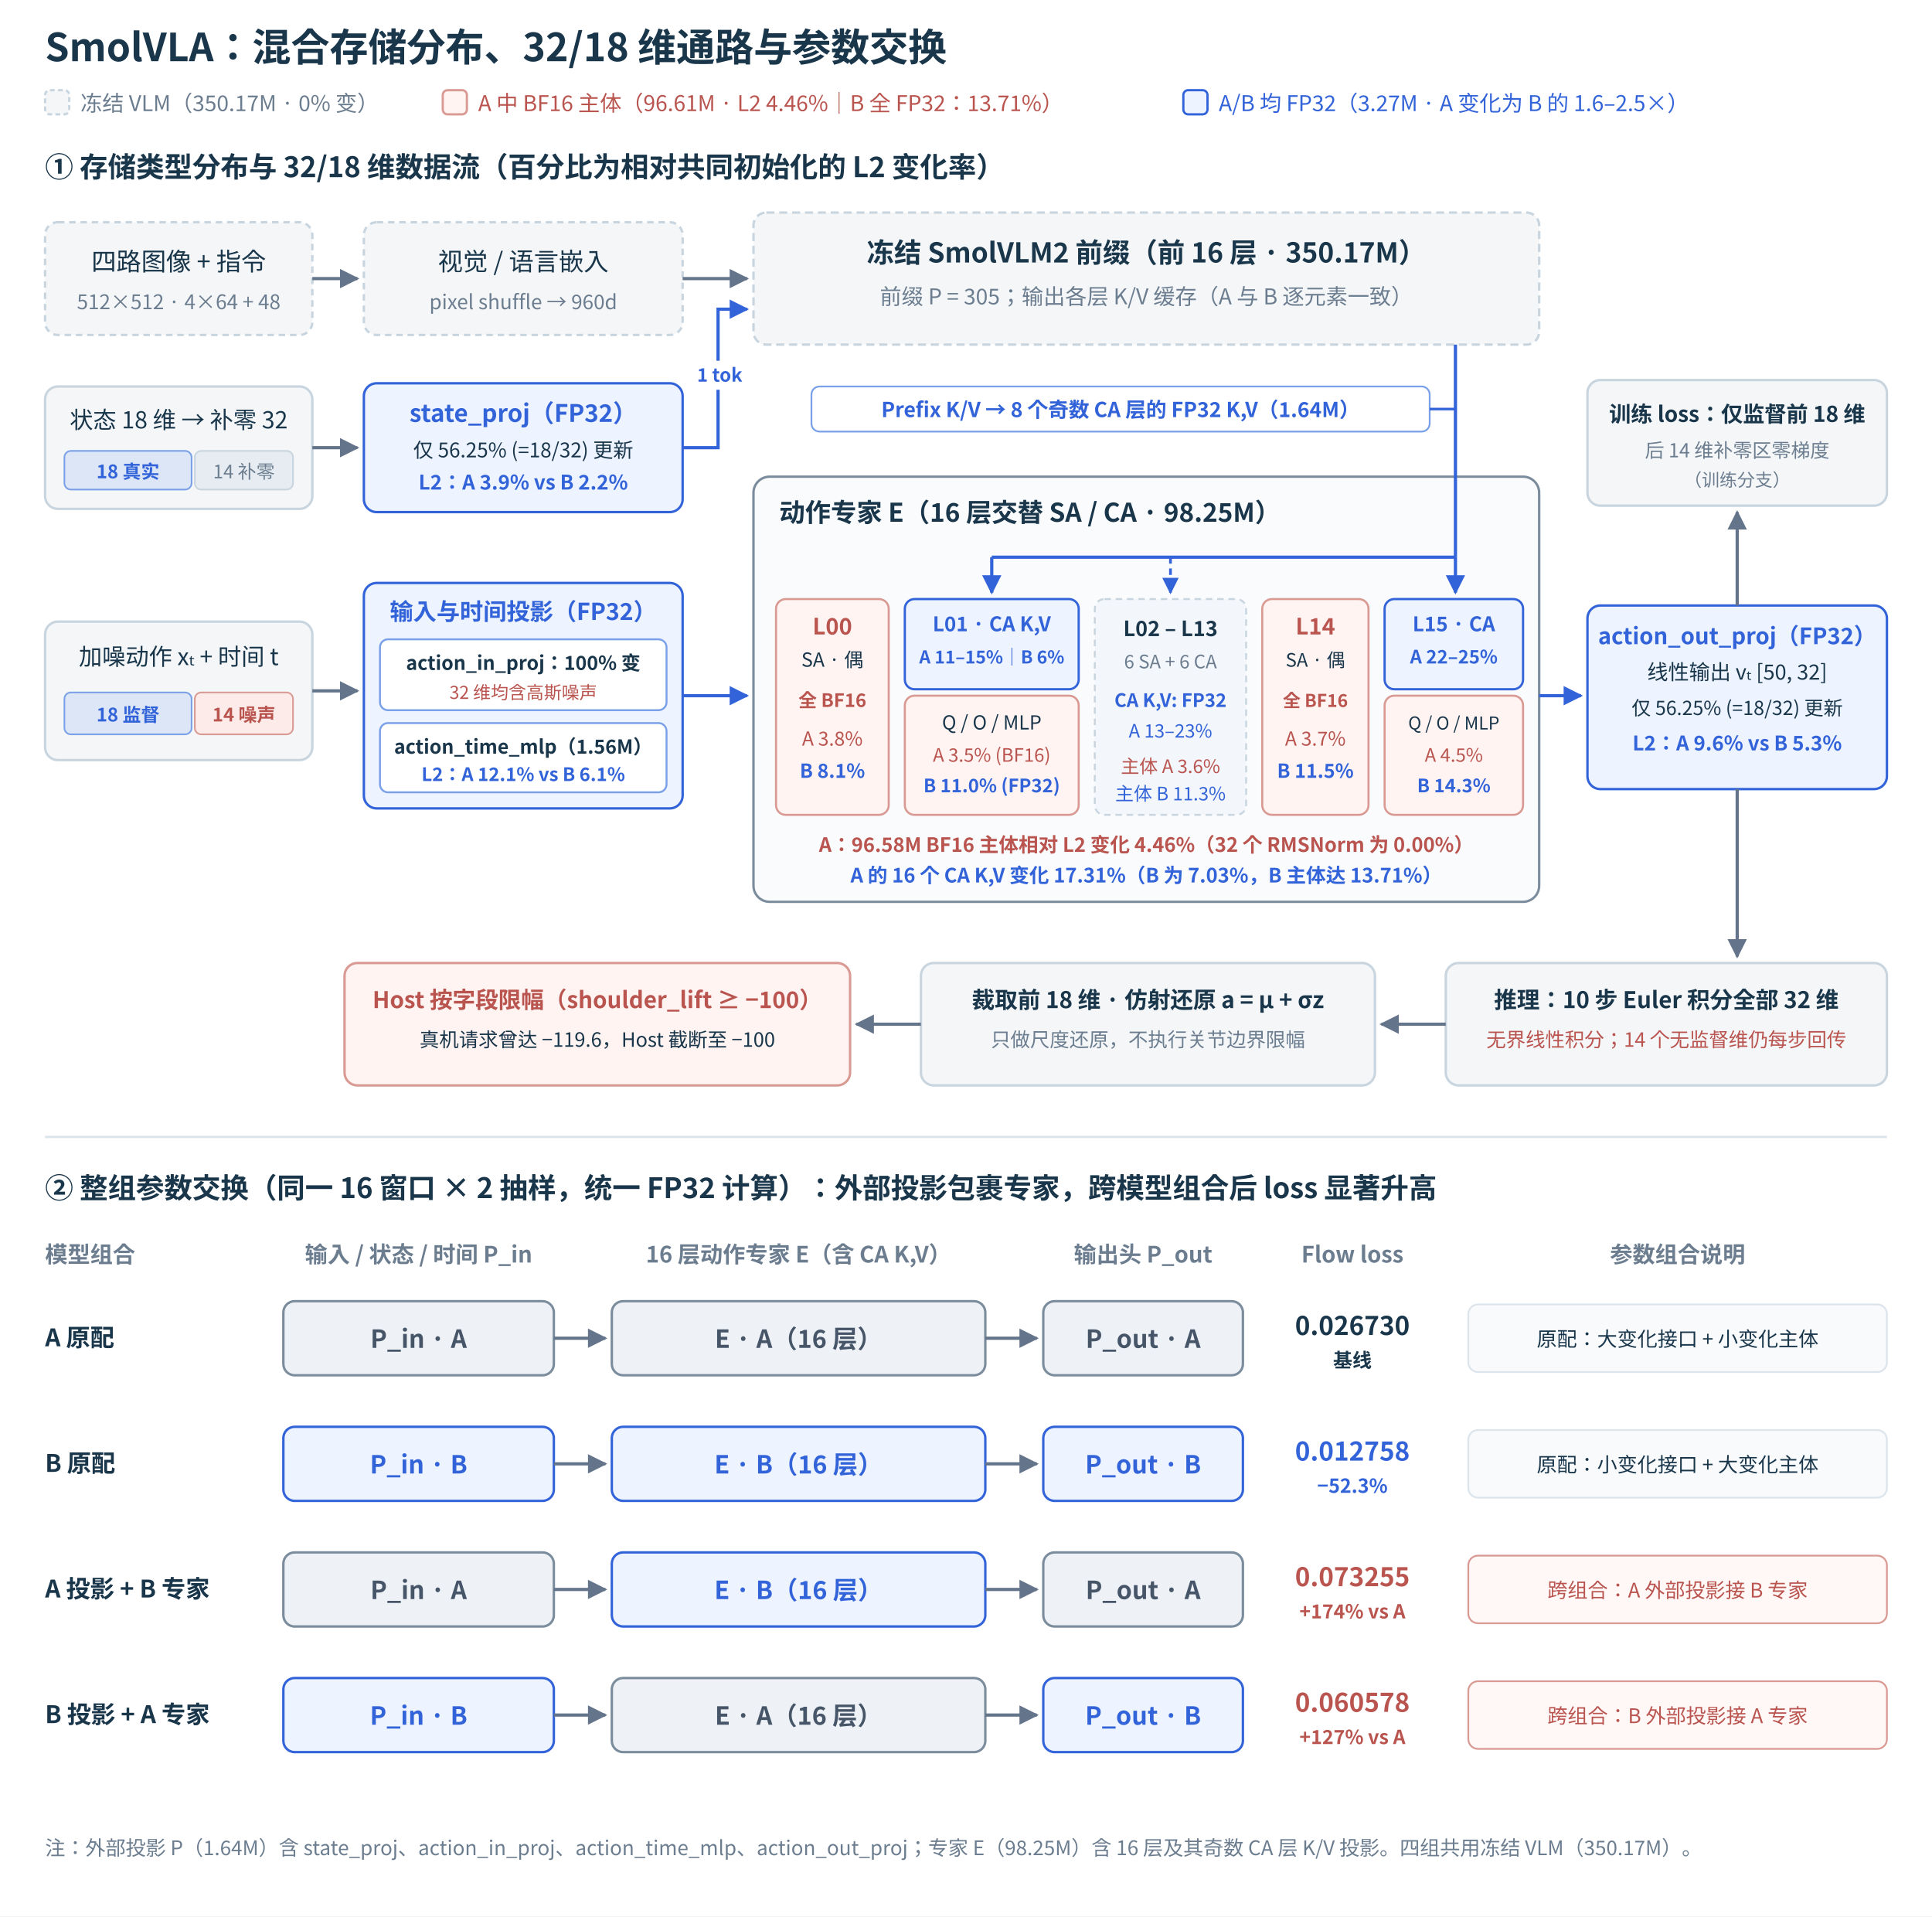
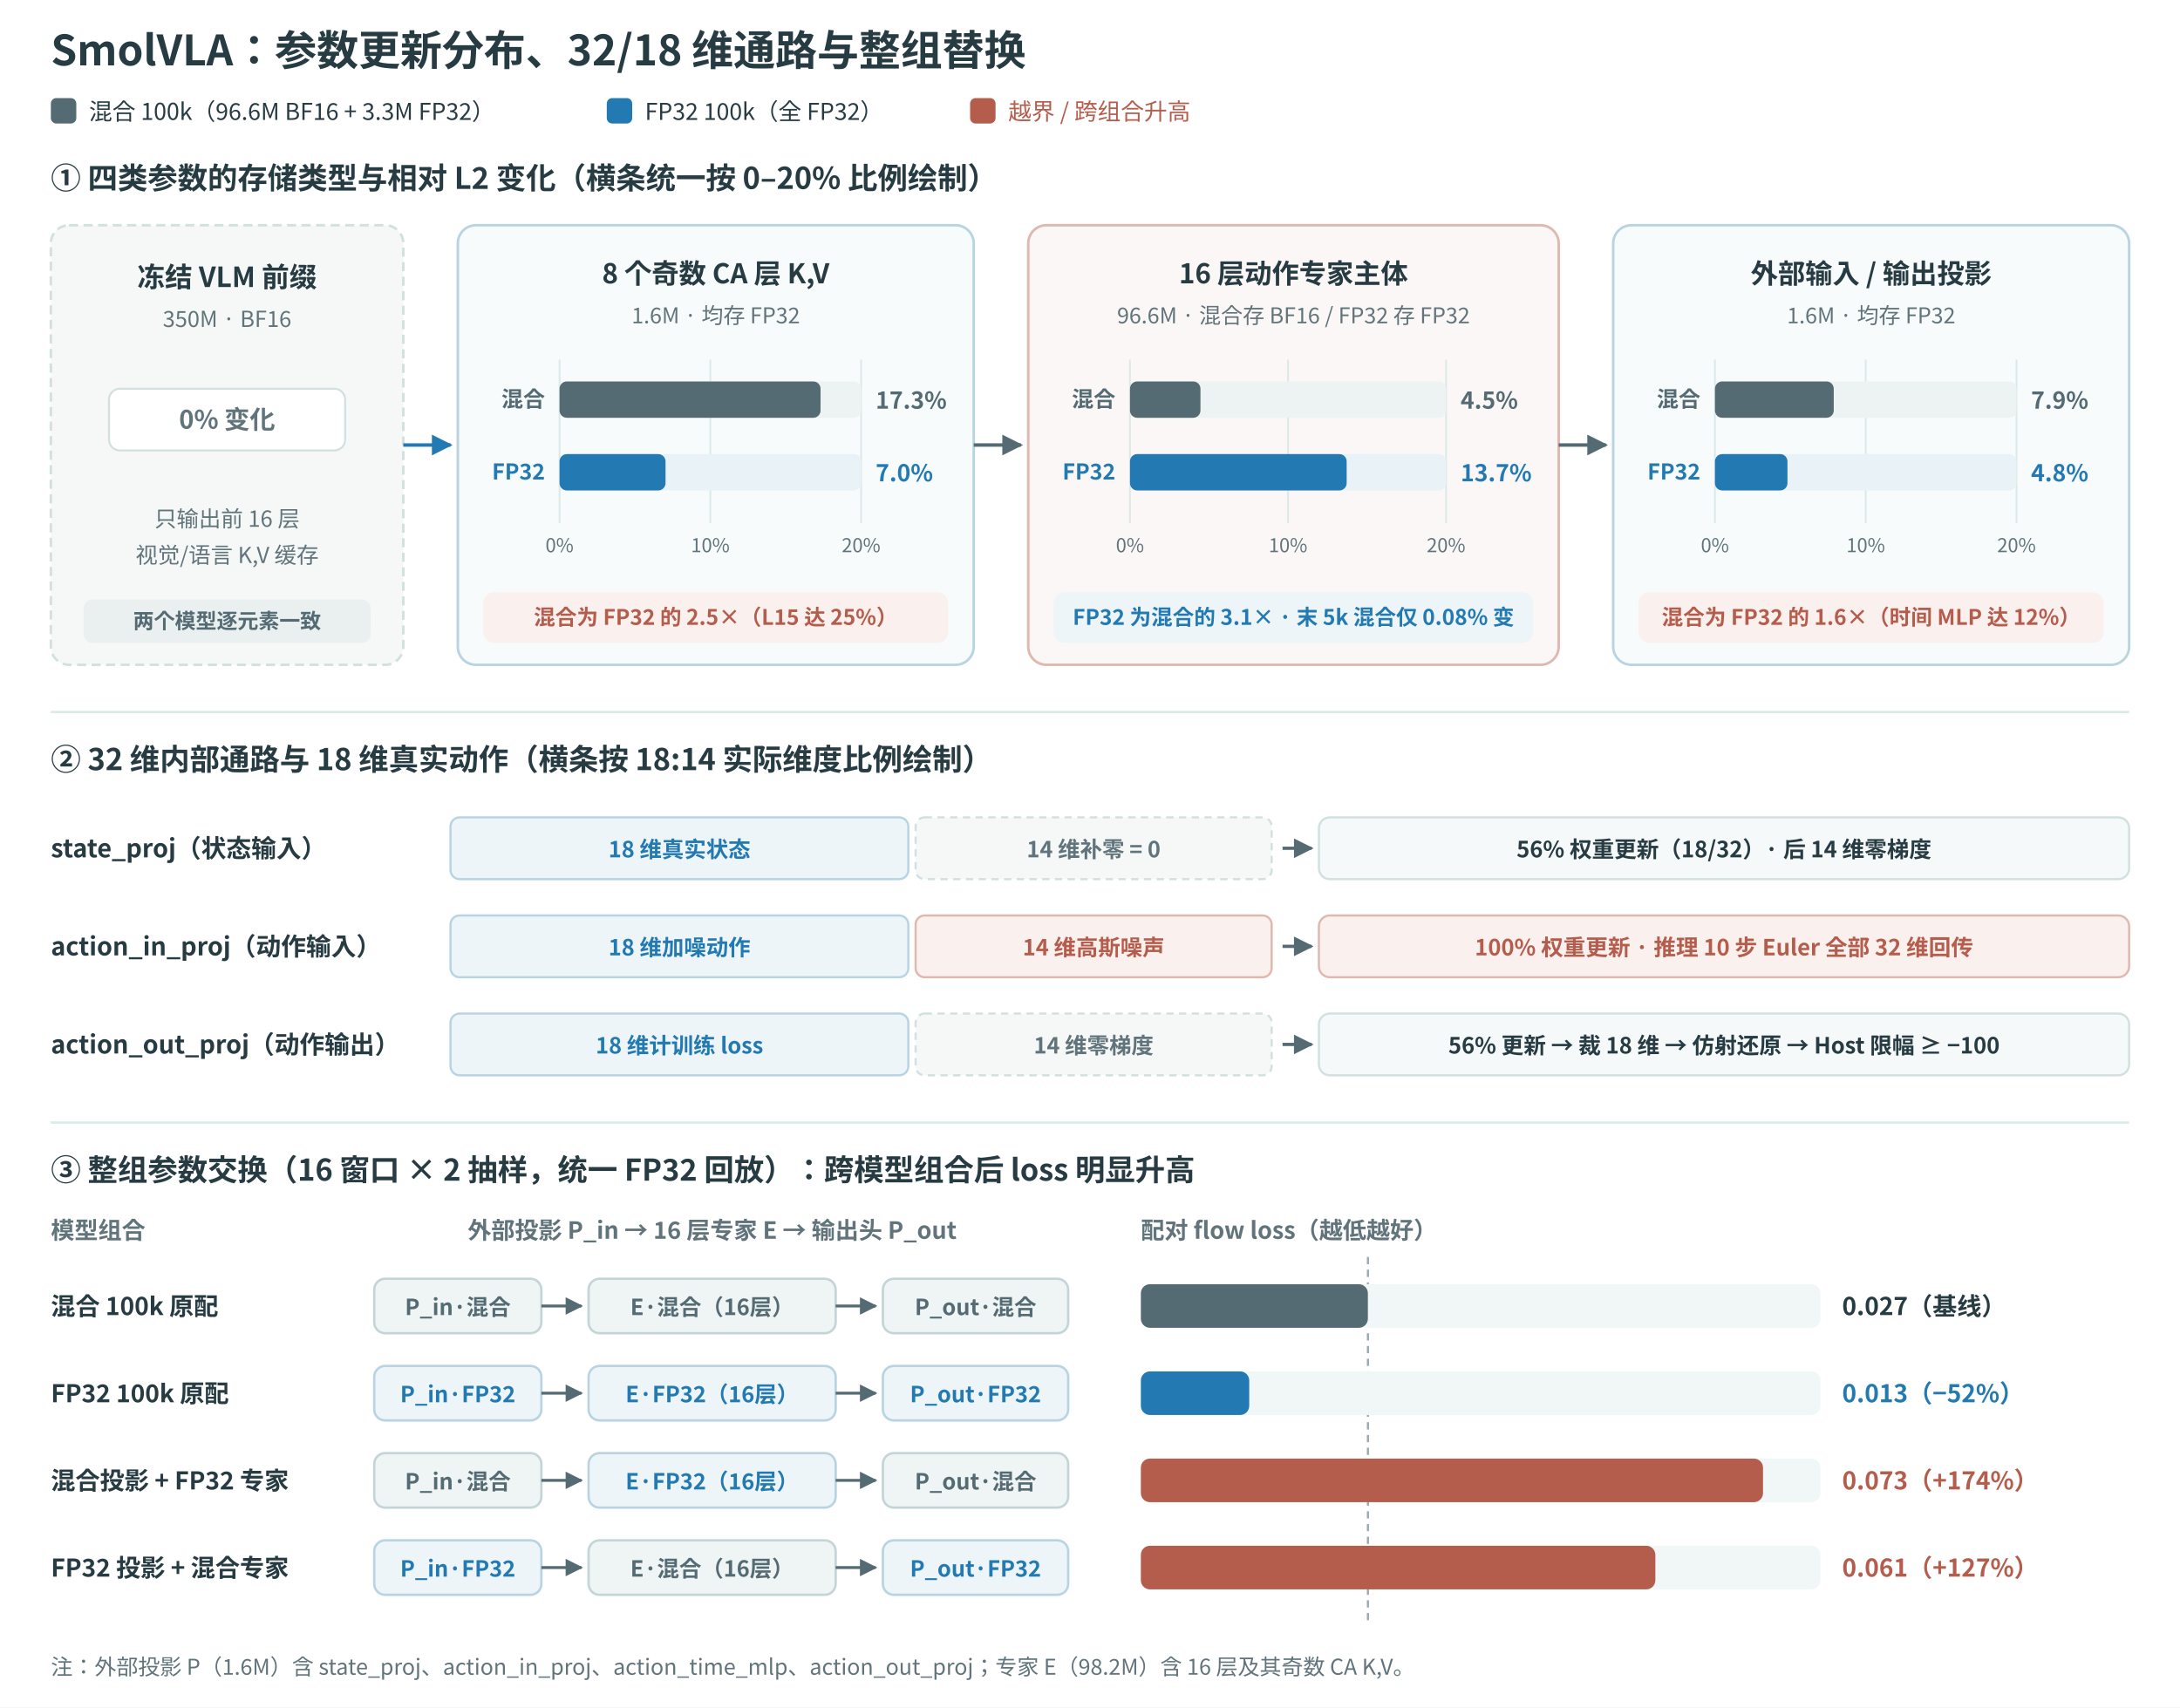
- <svg xmlns="http://www.w3.org/2000/svg" viewBox="0 0 1200 1190" role="img" data-smol-intervention="true" aria-labelledby="smol-swap-title smol-swap-desc" style="display:block;width:100%;height:auto;font-family:'IBM Plex Sans','Noto Sans SC','Noto Sans CJK JP',sans-serif">
+ <svg xmlns="http://www.w3.org/2000/svg" viewBox="0 0 1200 940" role="img" data-smol-intervention="true" aria-labelledby="smol-swap-title smol-swap-desc" style="display:block;width:100%;height:auto;font-family:'IBM Plex Sans','Noto Sans SC','Noto Sans CJK JP',sans-serif">
  <style>.figure-viewer-content&gt;svg[data-smol-intervention]{min-width:1100px}</style>
  <defs>
-     <marker id="smol-arrow-3263d9" viewBox="0 0 10 10" refX="9" refY="5" markerWidth="6" markerHeight="6" orient="auto">
-       <path d="M0 0L10 5L0 10Z" fill="#3263d9" />
-     </marker>
-     <marker id="smol-arrow-b9544f" viewBox="0 0 10 10" refX="9" refY="5" markerWidth="6" markerHeight="6" orient="auto">
-       <path d="M0 0L10 5L0 10Z" fill="#b9544f" />
-     </marker>
-     <marker id="smol-arrow-475569" viewBox="0 0 10 10" refX="9" refY="5" markerWidth="6" markerHeight="6" orient="auto">
-       <path d="M0 0L10 5L0 10Z" fill="#475569" />
-     </marker>
-     <marker id="smol-arrow-64748b" viewBox="0 0 10 10" refX="9" refY="5" markerWidth="6" markerHeight="6" orient="auto">
-       <path d="M0 0L10 5L0 10Z" fill="#64748b" />
+     <marker id="smol-arrow-237ab2" viewBox="0 0 10 10" refX="9" refY="5" markerWidth="6" markerHeight="6" orient="auto">
+       <path d="M0 0L10 5L0 10Z" fill="#237ab2" />
+     </marker>
+     <marker id="smol-arrow-b55d4c" viewBox="0 0 10 10" refX="9" refY="5" markerWidth="6" markerHeight="6" orient="auto">
+       <path d="M0 0L10 5L0 10Z" fill="#b55d4c" />
+     </marker>
+     <marker id="smol-arrow-556b73" viewBox="0 0 10 10" refX="9" refY="5" markerWidth="6" markerHeight="6" orient="auto">
+       <path d="M0 0L10 5L0 10Z" fill="#556b73" />
+     </marker>
+     <marker id="smol-arrow-61747b" viewBox="0 0 10 10" refX="9" refY="5" markerWidth="6" markerHeight="6" orient="auto">
+       <path d="M0 0L10 5L0 10Z" fill="#61747b" />
+     </marker>
+     <marker id="smol-arrow-4b9c80" viewBox="0 0 10 10" refX="9" refY="5" markerWidth="6" markerHeight="6" orient="auto">
+       <path d="M0 0L10 5L0 10Z" fill="#4b9c80" />
    </marker>
  </defs>
-   <rect width="1200" height="1190" fill="white" />
-   <text lang="zh-CN" x="28" y="38" font-size="24" fill="#19364b" font-weight="650" text-anchor="start">SmolVLA：混合存储分布、32/18 维通路与参数交换</text>
-   <rect x="28" y="56" width="15" height="15" rx="3" fill="#f4f6f8" stroke="#c8d5df" stroke-width="1.4" stroke-dasharray="3 2" />
-   <text lang="zh-CN" x="50" y="69" font-size="13.5" fill="#6b7d8f" font-weight="500" text-anchor="start">冻结 VLM（350.17M · 0% 变）</text>
-   <rect x="275" y="56" width="15" height="15" rx="3" fill="#fff4f2" stroke="#d99a94" stroke-width="1.4" />
-   <text lang="zh-CN" x="297" y="69" font-size="13.5" fill="#b9544f" font-weight="500" text-anchor="start">A 中 BF16 主体（96.61M · L2 4.46%｜B 全 FP32：13.71%）</text>
-   <rect x="735" y="56" width="15" height="15" rx="3" fill="#edf3ff" stroke="#3263d9" stroke-width="1.4" />
-   <text lang="zh-CN" x="757" y="69" font-size="13.5" fill="#3263d9" font-weight="500" text-anchor="start">A/B 均 FP32（3.27M · A 变化为 B 的 1.6–2.5×）</text>
-   <text lang="zh-CN" x="28" y="110" font-size="17.5" fill="#19364b" font-weight="650" text-anchor="start">① 存储类型分布与 32/18 维数据流（百分比为相对共同初始化的 L2 变化率）</text>
-   <rect x="28" y="138" width="166" height="70" rx="8" fill="#f4f6f8" stroke="#c8d5df" stroke-width="1.5" stroke-dasharray="4 3" />
-   <text lang="zh-CN" x="111" y="168" font-size="15.5" fill="#19364b" font-weight="500" text-anchor="middle">四路图像 + 指令</text>
-   <text lang="zh-CN" x="111" y="192" font-size="12.5" fill="#6b7d8f" font-weight="400" text-anchor="middle">512×512 · 4×64 + 48</text>
-   <path d="M194 173 L222 173" fill="none" stroke="#64748b" stroke-width="2" marker-end="url(#smol-arrow-64748b)" />
-   <rect x="226" y="138" width="198" height="70" rx="8" fill="#f4f6f8" stroke="#c8d5df" stroke-width="1.5" stroke-dasharray="4 3" />
-   <text lang="zh-CN" x="325" y="168" font-size="15.5" fill="#19364b" font-weight="500" text-anchor="middle">视觉 / 语言嵌入</text>
-   <text lang="zh-CN" x="325" y="192" font-size="12.5" fill="#6b7d8f" font-weight="400" text-anchor="middle">pixel shuffle → 960d</text>
-   <path d="M424 173 L464 173" fill="none" stroke="#64748b" stroke-width="2" marker-end="url(#smol-arrow-64748b)" />
-   <rect x="468" y="132" width="488" height="82" rx="8" fill="#f4f6f8" stroke="#c8d5df" stroke-width="1.5" stroke-dasharray="5 3" />
-   <text lang="zh-CN" x="712" y="163" font-size="17" fill="#19364b" font-weight="600" text-anchor="middle">冻结 SmolVLM2 前缀（前 16 层 · 350.17M）</text>
-   <text lang="zh-CN" x="712" y="189" font-size="13.5" fill="#6b7d8f" font-weight="400" text-anchor="middle">前缀 P = 305；输出各层 K/V 缓存（A 与 B 逐元素一致）</text>
-   <rect x="28" y="240" width="166" height="76" rx="8" fill="#f4f6f8" stroke="#c8d5df" stroke-width="1.5" />
-   <text lang="zh-CN" x="111" y="266" font-size="14.5" fill="#19364b" font-weight="500" text-anchor="middle">状态 18 维 → 补零 32</text>
-   <rect x="40" y="280" width="79" height="24" rx="4" fill="#dce6f7" stroke="#7aa0e8" stroke-width="1" />
-   <text lang="zh-CN" x="79.5" y="297" font-size="11.5" fill="#3263d9" font-weight="600" text-anchor="middle">18 真实</text>
-   <rect x="121" y="280" width="61" height="24" rx="4" fill="#e6ecf1" stroke="#c8d5df" stroke-width="1" />
-   <text lang="zh-CN" x="151.5" y="297" font-size="11.5" fill="#6b7d8f" font-weight="500" text-anchor="middle">14 补零</text>
-   <path d="M194 278 L222 278" fill="none" stroke="#64748b" stroke-width="2" marker-end="url(#smol-arrow-64748b)" />
-   <rect x="226" y="238" width="198" height="80" rx="8" fill="#edf3ff" stroke="#3263d9" stroke-width="1.5" />
-   <text lang="zh-CN" x="325" y="262" font-size="15" fill="#3263d9" font-weight="600" text-anchor="middle">state_proj（FP32）</text>
-   <text lang="zh-CN" x="325" y="284" font-size="12.5" fill="#19364b" font-weight="400" text-anchor="middle">仅 56.25% (=18/32) 更新</text>
-   <text lang="zh-CN" x="325" y="304" font-size="12.5" fill="#3263d9" font-weight="600" text-anchor="middle">L2：A 3.9% vs B 2.2%</text>
-   <path d="M424 278 L446 278 L446 192 L464 192" fill="none" stroke="#3263d9" stroke-width="2" marker-end="url(#smol-arrow-3263d9)" />
-   <rect x="429" y="224" width="36" height="18" rx="3" fill="white" stroke="none" stroke-width="0" />
-   <text lang="zh-CN" x="447" y="237" font-size="11.5" fill="#3263d9" font-weight="600" text-anchor="middle">1 tok</text>
-   <rect x="28" y="386" width="166" height="86" rx="8" fill="#f4f6f8" stroke="#c8d5df" stroke-width="1.5" />
-   <text lang="zh-CN" x="111" y="413" font-size="14.5" fill="#19364b" font-weight="500" text-anchor="middle">加噪动作 xₜ + 时间 t</text>
-   <rect x="40" y="430" width="79" height="26" rx="4" fill="#dce6f7" stroke="#7aa0e8" stroke-width="1" />
-   <text lang="zh-CN" x="79.5" y="448" font-size="11.5" fill="#3263d9" font-weight="600" text-anchor="middle">18 监督</text>
-   <rect x="121" y="430" width="61" height="26" rx="4" fill="#fcebe8" stroke="#d99a94" stroke-width="1" />
-   <text lang="zh-CN" x="151.5" y="448" font-size="11.5" fill="#b9544f" font-weight="600" text-anchor="middle">14 噪声</text>
-   <path d="M194 429 L222 429" fill="none" stroke="#64748b" stroke-width="2" marker-end="url(#smol-arrow-64748b)" />
-   <rect x="226" y="362" width="198" height="140" rx="8" fill="#edf3ff" stroke="#3263d9" stroke-width="1.5" />
-   <text lang="zh-CN" x="325" y="385" font-size="14.5" fill="#3263d9" font-weight="650" text-anchor="middle">输入与时间投影（FP32）</text>
-   <rect x="236" y="397" width="178" height="44" rx="5" fill="white" stroke="#7aa0e8" stroke-width="1.2" />
-   <text lang="zh-CN" x="325" y="416" font-size="12" fill="#19364b" font-weight="600" text-anchor="middle">action_in_proj：100% 变</text>
-   <text lang="zh-CN" x="325" y="434" font-size="11" fill="#b9544f" font-weight="400" text-anchor="middle">32 维均含高斯噪声</text>
-   <rect x="236" y="449" width="178" height="43" rx="5" fill="white" stroke="#7aa0e8" stroke-width="1.2" />
-   <text lang="zh-CN" x="325" y="468" font-size="12" fill="#19364b" font-weight="600" text-anchor="middle">action_time_mlp（1.56M）</text>
-   <text lang="zh-CN" x="325" y="485" font-size="11.5" fill="#3263d9" font-weight="600" text-anchor="middle">L2：A 12.1% vs B 6.1%</text>
-   <path d="M424 432 L464 432" fill="none" stroke="#3263d9" stroke-width="2" marker-end="url(#smol-arrow-3263d9)" />
-   <rect x="468" y="296" width="488" height="264" rx="10" fill="#fafbfd" stroke="#7b8c9d" stroke-width="1.5" />
-   <text lang="zh-CN" x="484" y="324" font-size="16" fill="#19364b" font-weight="650" text-anchor="start">动作专家 E（16 层交替 SA / CA · 98.25M）</text>
-   <path d="M904 214 L904 346" fill="none" stroke="#3263d9" stroke-width="2" />
-   <rect x="504" y="240" width="384" height="28" rx="5" fill="white" stroke="#7aa0e8" stroke-width="1.1" />
-   <text lang="zh-CN" x="696" y="259" font-size="12.8" fill="#3263d9" font-weight="600" text-anchor="middle">Prefix K/V → 8 个奇数 CA 层的 FP32 K,V（1.64M）</text>
-   <path d="M888 254 L904 254" fill="none" stroke="#3263d9" stroke-width="1.6" />
-   <path d="M616 346 L904 346" fill="none" stroke="#3263d9" stroke-width="2" />
-   <path d="M616 346 L616 368" fill="none" stroke="#3263d9" stroke-width="2" marker-end="url(#smol-arrow-3263d9)" />
-   <path d="M727 346 L727 368" fill="none" stroke="#3263d9" stroke-width="1.7" stroke-dasharray="4 3" marker-end="url(#smol-arrow-3263d9)" />
-   <path d="M904 346 L904 368" fill="none" stroke="#3263d9" stroke-width="2" marker-end="url(#smol-arrow-3263d9)" />
-   <rect x="482" y="372" width="70" height="134" rx="6" fill="#fff4f2" stroke="#d99a94" stroke-width="1.3" />
-   <text lang="zh-CN" x="517" y="394" font-size="14" fill="#b9544f" font-weight="700" text-anchor="middle">L00</text>
-   <text lang="zh-CN" x="517" y="414" font-size="12" fill="#19364b" font-weight="500" text-anchor="middle">SA · 偶</text>
-   <text lang="zh-CN" x="517" y="439" font-size="11.5" fill="#b9544f" font-weight="600" text-anchor="middle">全 BF16</text>
-   <text lang="zh-CN" x="517" y="463" font-size="12" fill="#b9544f" font-weight="400" text-anchor="middle">A 3.8%</text>
-   <text lang="zh-CN" x="517" y="483" font-size="12" fill="#3263d9" font-weight="600" text-anchor="middle">B 8.1%</text>
-   <rect x="562" y="372" width="108" height="56" rx="6" fill="#edf3ff" stroke="#3263d9" stroke-width="1.4" />
-   <text lang="zh-CN" x="616" y="392" font-size="12.5" fill="#3263d9" font-weight="700" text-anchor="middle">L01 · CA K,V</text>
-   <text lang="zh-CN" x="616" y="412" font-size="11" fill="#3263d9" font-weight="600" text-anchor="middle">A 11–15%｜B 6%</text>
-   <rect x="562" y="432" width="108" height="74" rx="6" fill="#fff4f2" stroke="#d99a94" stroke-width="1.3" />
-   <text lang="zh-CN" x="616" y="453" font-size="12" fill="#19364b" font-weight="500" text-anchor="middle">Q / O / MLP</text>
-   <text lang="zh-CN" x="616" y="473" font-size="11.5" fill="#b9544f" font-weight="400" text-anchor="middle">A 3.5% (BF16)</text>
-   <text lang="zh-CN" x="616" y="492" font-size="11.5" fill="#3263d9" font-weight="600" text-anchor="middle">B 11.0% (FP32)</text>
-   <rect x="680" y="372" width="94" height="134" rx="6" fill="#f3f6fa" stroke="#c8d5df" stroke-width="1.2" stroke-dasharray="4 3" />
-   <text lang="zh-CN" x="727" y="395" font-size="13" fill="#19364b" font-weight="650" text-anchor="middle">L02 – L13</text>
-   <text lang="zh-CN" x="727" y="415" font-size="11.5" fill="#6b7d8f" font-weight="400" text-anchor="middle">6 SA + 6 CA</text>
-   <text lang="zh-CN" x="727" y="439" font-size="11.5" fill="#3263d9" font-weight="600" text-anchor="middle">CA K,V: FP32</text>
-   <text lang="zh-CN" x="727" y="458" font-size="11.5" fill="#3263d9" font-weight="400" text-anchor="middle">A 13–23%</text>
-   <text lang="zh-CN" x="727" y="480" font-size="11.5" fill="#b9544f" font-weight="400" text-anchor="middle">主体 A 3.6%</text>
-   <text lang="zh-CN" x="727" y="497" font-size="11.5" fill="#3263d9" font-weight="400" text-anchor="middle">主体 B 11.3%</text>
-   <rect x="784" y="372" width="66" height="134" rx="6" fill="#fff4f2" stroke="#d99a94" stroke-width="1.3" />
-   <text lang="zh-CN" x="817" y="394" font-size="14" fill="#b9544f" font-weight="700" text-anchor="middle">L14</text>
-   <text lang="zh-CN" x="817" y="414" font-size="11.5" fill="#19364b" font-weight="500" text-anchor="middle">SA · 偶</text>
-   <text lang="zh-CN" x="817" y="439" font-size="11" fill="#b9544f" font-weight="600" text-anchor="middle">全 BF16</text>
-   <text lang="zh-CN" x="817" y="463" font-size="12" fill="#b9544f" font-weight="400" text-anchor="middle">A 3.7%</text>
-   <text lang="zh-CN" x="817" y="483" font-size="12" fill="#3263d9" font-weight="600" text-anchor="middle">B 11.5%</text>
-   <rect x="860" y="372" width="86" height="56" rx="6" fill="#edf3ff" stroke="#3263d9" stroke-width="1.4" />
-   <text lang="zh-CN" x="903" y="392" font-size="12.5" fill="#3263d9" font-weight="700" text-anchor="middle">L15 · CA</text>
-   <text lang="zh-CN" x="903" y="412" font-size="11.5" fill="#3263d9" font-weight="700" text-anchor="middle">A 22–25%</text>
-   <rect x="860" y="432" width="86" height="74" rx="6" fill="#fff4f2" stroke="#d99a94" stroke-width="1.3" />
-   <text lang="zh-CN" x="903" y="453" font-size="11" fill="#19364b" font-weight="500" text-anchor="middle">Q / O / MLP</text>
-   <text lang="zh-CN" x="903" y="473" font-size="11.5" fill="#b9544f" font-weight="400" text-anchor="middle">A 4.5%</text>
-   <text lang="zh-CN" x="903" y="492" font-size="11.5" fill="#3263d9" font-weight="600" text-anchor="middle">B 14.3%</text>
-   <text lang="zh-CN" x="712" y="529" font-size="12.3" fill="#b9544f" font-weight="600" text-anchor="middle">A：96.58M BF16 主体相对 L2 变化 4.46%（32 个 RMSNorm 为 0.00%）</text>
-   <text lang="zh-CN" x="712" y="548" font-size="12.3" fill="#3263d9" font-weight="600" text-anchor="middle">A 的 16 个 CA K,V 变化 17.31%（B 为 7.03%，B 主体达 13.71%）</text>
-   <path d="M956 432 L982 432" fill="none" stroke="#3263d9" stroke-width="2" marker-end="url(#smol-arrow-3263d9)" />
-   <rect x="986" y="376" width="186" height="114" rx="8" fill="#edf3ff" stroke="#3263d9" stroke-width="1.5" />
-   <text lang="zh-CN" x="1079" y="400" font-size="14" fill="#3263d9" font-weight="650" text-anchor="middle">action_out_proj（FP32）</text>
-   <text lang="zh-CN" x="1079" y="422" font-size="13" fill="#19364b" font-weight="400" text-anchor="middle">线性输出 vₜ [50, 32]</text>
-   <text lang="zh-CN" x="1079" y="444" font-size="12" fill="#19364b" font-weight="400" text-anchor="middle">仅 56.25% (=18/32) 更新</text>
-   <text lang="zh-CN" x="1079" y="466" font-size="12.5" fill="#3263d9" font-weight="600" text-anchor="middle">L2：A 9.6% vs B 5.3%</text>
-   <path d="M1079 376 L1079 318" fill="none" stroke="#64748b" stroke-width="2" marker-end="url(#smol-arrow-64748b)" />
-   <rect x="986" y="236" width="186" height="78" rx="8" fill="#f4f6f8" stroke="#c8d5df" stroke-width="1.5" />
-   <text lang="zh-CN" x="1079" y="262" font-size="13.5" fill="#19364b" font-weight="600" text-anchor="middle">训练 loss：仅监督前 18 维</text>
-   <text lang="zh-CN" x="1079" y="284" font-size="12" fill="#6b7d8f" font-weight="400" text-anchor="middle">后 14 维补零区零梯度</text>
-   <text lang="zh-CN" x="1079" y="302" font-size="11" fill="#6b7d8f" font-weight="400" text-anchor="middle">（训练分支）</text>
-   <path d="M1079 490 L1079 594" fill="none" stroke="#64748b" stroke-width="2" marker-end="url(#smol-arrow-64748b)" />
-   <rect x="898" y="598" width="274" height="76" rx="8" fill="#f4f6f8" stroke="#c8d5df" stroke-width="1.5" />
-   <text lang="zh-CN" x="1035" y="626" font-size="14.2" fill="#19364b" font-weight="600" text-anchor="middle">推理：10 步 Euler 积分全部 32 维</text>
-   <text lang="zh-CN" x="1035" y="650" font-size="12.2" fill="#b9544f" font-weight="400" text-anchor="middle">无界线性积分；14 个无监督维仍每步回传</text>
-   <path d="M898 636 L858 636" fill="none" stroke="#64748b" stroke-width="2" marker-end="url(#smol-arrow-64748b)" />
-   <rect x="572" y="598" width="282" height="76" rx="8" fill="#f4f6f8" stroke="#c8d5df" stroke-width="1.5" />
-   <text lang="zh-CN" x="713" y="626" font-size="14.2" fill="#19364b" font-weight="600" text-anchor="middle">裁取前 18 维 · 仿射还原 a = μ + σz</text>
-   <text lang="zh-CN" x="713" y="650" font-size="12.2" fill="#6b7d8f" font-weight="400" text-anchor="middle">只做尺度还原，不执行关节边界限幅</text>
-   <path d="M572 636 L532 636" fill="none" stroke="#64748b" stroke-width="2" marker-end="url(#smol-arrow-64748b)" />
-   <rect x="214" y="598" width="314" height="76" rx="8" fill="#fff4f2" stroke="#d99a94" stroke-width="1.5" />
-   <text lang="zh-CN" x="371" y="626" font-size="14.2" fill="#b9544f" font-weight="600" text-anchor="middle">Host 按字段限幅（shoulder_lift ≥ −100）</text>
-   <text lang="zh-CN" x="371" y="650" font-size="12.2" fill="#19364b" font-weight="400" text-anchor="middle">真机请求曾达 −119.6，Host 截断至 −100</text>
-   <line x1="28" y1="706" x2="1172" y2="706" stroke="#dde5ec" stroke-width="1.5" />
-   <text lang="zh-CN" x="28" y="744" font-size="17.5" fill="#19364b" font-weight="650" text-anchor="start">② 整组参数交换（同一 16 窗口 × 2 抽样，统一 FP32 计算）：外部投影包裹专家，跨模型组合后 loss 显著升高</text>
-   <text lang="zh-CN" x="28" y="784" font-size="14" fill="#6b7d8f" font-weight="600" text-anchor="start">模型组合</text>
-   <text lang="zh-CN" x="260" y="784" font-size="14" fill="#6b7d8f" font-weight="600" text-anchor="middle">输入 / 状态 / 时间 P_in</text>
-   <text lang="zh-CN" x="496" y="784" font-size="14" fill="#6b7d8f" font-weight="600" text-anchor="middle">16 层动作专家 E（含 CA K,V）</text>
-   <text lang="zh-CN" x="710" y="784" font-size="14" fill="#6b7d8f" font-weight="600" text-anchor="middle">输出头 P_out</text>
-   <text lang="zh-CN" x="840" y="784" font-size="14" fill="#6b7d8f" font-weight="600" text-anchor="middle">Flow loss</text>
-   <text lang="zh-CN" x="1042" y="784" font-size="14" fill="#6b7d8f" font-weight="600" text-anchor="middle">参数组合说明</text>
-   <text lang="zh-CN" x="28" y="836" font-size="15" fill="#19364b" font-weight="600" text-anchor="start">A 原配</text>
-   <rect x="176" y="808" width="168" height="46" rx="7" fill="#eef2f6" stroke="#7b8c9d" stroke-width="1.5" />
-   <text lang="zh-CN" x="260" y="837" font-size="15.5" fill="#475569" font-weight="650" text-anchor="middle">P_in · A</text>
-   <path d="M344 831 L376 831" fill="none" stroke="#64748b" stroke-width="2" marker-end="url(#smol-arrow-64748b)" />
-   <rect x="380" y="808" width="232" height="46" rx="7" fill="#eef2f6" stroke="#7b8c9d" stroke-width="1.5" />
-   <text lang="zh-CN" x="496" y="837" font-size="15.5" fill="#475569" font-weight="650" text-anchor="middle">E · A（16 层）</text>
-   <path d="M612 831 L644 831" fill="none" stroke="#64748b" stroke-width="2" marker-end="url(#smol-arrow-64748b)" />
-   <rect x="648" y="808" width="124" height="46" rx="7" fill="#eef2f6" stroke="#7b8c9d" stroke-width="1.5" />
-   <text lang="zh-CN" x="710" y="837" font-size="15.5" fill="#475569" font-weight="650" text-anchor="middle">P_out · A</text>
-   <text lang="zh-CN" x="840" y="829" font-size="16" fill="#19364b" font-weight="700" text-anchor="middle">0.026730</text>
-   <text lang="zh-CN" x="840" y="849" font-size="12" fill="#19364b" font-weight="600" text-anchor="middle">基线</text>
-   <rect x="912" y="810" width="260" height="42" rx="6" fill="#f8fafc" stroke="#dce4ec" stroke-width="1.1" />
-   <text lang="zh-CN" x="1042" y="836" font-size="12.5" fill="#19364b" font-weight="500" text-anchor="middle">原配：大变化接口 + 小变化主体</text>
-   <text lang="zh-CN" x="28" y="914" font-size="15" fill="#19364b" font-weight="600" text-anchor="start">B 原配</text>
-   <rect x="176" y="886" width="168" height="46" rx="7" fill="#edf3ff" stroke="#3263d9" stroke-width="1.5" />
-   <text lang="zh-CN" x="260" y="915" font-size="15.5" fill="#3263d9" font-weight="650" text-anchor="middle">P_in · B</text>
-   <path d="M344 909 L376 909" fill="none" stroke="#64748b" stroke-width="2" marker-end="url(#smol-arrow-64748b)" />
-   <rect x="380" y="886" width="232" height="46" rx="7" fill="#edf3ff" stroke="#3263d9" stroke-width="1.5" />
-   <text lang="zh-CN" x="496" y="915" font-size="15.5" fill="#3263d9" font-weight="650" text-anchor="middle">E · B（16 层）</text>
-   <path d="M612 909 L644 909" fill="none" stroke="#64748b" stroke-width="2" marker-end="url(#smol-arrow-64748b)" />
-   <rect x="648" y="886" width="124" height="46" rx="7" fill="#edf3ff" stroke="#3263d9" stroke-width="1.5" />
-   <text lang="zh-CN" x="710" y="915" font-size="15.5" fill="#3263d9" font-weight="650" text-anchor="middle">P_out · B</text>
-   <text lang="zh-CN" x="840" y="907" font-size="16" fill="#3263d9" font-weight="700" text-anchor="middle">0.012758</text>
-   <text lang="zh-CN" x="840" y="927" font-size="12" fill="#3263d9" font-weight="600" text-anchor="middle">−52.3%</text>
-   <rect x="912" y="888" width="260" height="42" rx="6" fill="#f8fafc" stroke="#dce4ec" stroke-width="1.1" />
-   <text lang="zh-CN" x="1042" y="914" font-size="12.5" fill="#19364b" font-weight="500" text-anchor="middle">原配：小变化接口 + 大变化主体</text>
-   <text lang="zh-CN" x="28" y="992" font-size="15" fill="#19364b" font-weight="600" text-anchor="start">A 投影 + B 专家</text>
-   <rect x="176" y="964" width="168" height="46" rx="7" fill="#eef2f6" stroke="#7b8c9d" stroke-width="1.5" />
-   <text lang="zh-CN" x="260" y="993" font-size="15.5" fill="#475569" font-weight="650" text-anchor="middle">P_in · A</text>
-   <path d="M344 987 L376 987" fill="none" stroke="#64748b" stroke-width="2" marker-end="url(#smol-arrow-64748b)" />
-   <rect x="380" y="964" width="232" height="46" rx="7" fill="#edf3ff" stroke="#3263d9" stroke-width="1.5" />
-   <text lang="zh-CN" x="496" y="993" font-size="15.5" fill="#3263d9" font-weight="650" text-anchor="middle">E · B（16 层）</text>
-   <path d="M612 987 L644 987" fill="none" stroke="#64748b" stroke-width="2" marker-end="url(#smol-arrow-64748b)" />
-   <rect x="648" y="964" width="124" height="46" rx="7" fill="#eef2f6" stroke="#7b8c9d" stroke-width="1.5" />
-   <text lang="zh-CN" x="710" y="993" font-size="15.5" fill="#475569" font-weight="650" text-anchor="middle">P_out · A</text>
-   <text lang="zh-CN" x="840" y="985" font-size="16" fill="#b9544f" font-weight="700" text-anchor="middle">0.073255</text>
-   <text lang="zh-CN" x="840" y="1005" font-size="12" fill="#b9544f" font-weight="600" text-anchor="middle">+174% vs A</text>
-   <rect x="912" y="966" width="260" height="42" rx="6" fill="#fff8f7" stroke="#d99a94" stroke-width="1.1" />
-   <text lang="zh-CN" x="1042" y="992" font-size="12.5" fill="#b9544f" font-weight="500" text-anchor="middle">跨组合：A 外部投影接 B 专家</text>
-   <text lang="zh-CN" x="28" y="1070" font-size="15" fill="#19364b" font-weight="600" text-anchor="start">B 投影 + A 专家</text>
-   <rect x="176" y="1042" width="168" height="46" rx="7" fill="#edf3ff" stroke="#3263d9" stroke-width="1.5" />
-   <text lang="zh-CN" x="260" y="1071" font-size="15.5" fill="#3263d9" font-weight="650" text-anchor="middle">P_in · B</text>
-   <path d="M344 1065 L376 1065" fill="none" stroke="#64748b" stroke-width="2" marker-end="url(#smol-arrow-64748b)" />
-   <rect x="380" y="1042" width="232" height="46" rx="7" fill="#eef2f6" stroke="#7b8c9d" stroke-width="1.5" />
-   <text lang="zh-CN" x="496" y="1071" font-size="15.5" fill="#475569" font-weight="650" text-anchor="middle">E · A（16 层）</text>
-   <path d="M612 1065 L644 1065" fill="none" stroke="#64748b" stroke-width="2" marker-end="url(#smol-arrow-64748b)" />
-   <rect x="648" y="1042" width="124" height="46" rx="7" fill="#edf3ff" stroke="#3263d9" stroke-width="1.5" />
-   <text lang="zh-CN" x="710" y="1071" font-size="15.5" fill="#3263d9" font-weight="650" text-anchor="middle">P_out · B</text>
-   <text lang="zh-CN" x="840" y="1063" font-size="16" fill="#b9544f" font-weight="700" text-anchor="middle">0.060578</text>
-   <text lang="zh-CN" x="840" y="1083" font-size="12" fill="#b9544f" font-weight="600" text-anchor="middle">+127% vs A</text>
-   <rect x="912" y="1044" width="260" height="42" rx="6" fill="#fff8f7" stroke="#d99a94" stroke-width="1.1" />
-   <text lang="zh-CN" x="1042" y="1070" font-size="12.5" fill="#b9544f" font-weight="500" text-anchor="middle">跨组合：B 外部投影接 A 专家</text>
-   <text lang="zh-CN" x="28" y="1152" font-size="12.5" fill="#6b7d8f" font-weight="400" text-anchor="start">注：外部投影 P（1.64M）含 state_proj、action_in_proj、action_time_mlp、action_out_proj；专家 E（98.25M）含 16 层及其奇数 CA 层 K/V 投影。四组共用冻结 VLM（350.17M）。</text>
+   <rect width="1200" height="940" fill="white" />
+   <text lang="zh-CN" x="28" y="36" font-size="23" fill="#273b43" font-weight="650" text-anchor="start">SmolVLA：参数更新分布、32/18 维通路与整组替换</text>
+   <rect x="28" y="54" width="14" height="14" rx="3" fill="#556b73" />
+   <text lang="zh-CN" x="49" y="66" font-size="12.8" fill="#273b43" font-weight="500" text-anchor="start">混合 100k（96.6M BF16 + 3.3M FP32）</text>
+   <rect x="334" y="54" width="14" height="14" rx="3" fill="#237ab2" />
+   <text lang="zh-CN" x="355" y="66" font-size="12.8" fill="#273b43" font-weight="500" text-anchor="start">FP32 100k（全 FP32）</text>
+   <rect x="534" y="54" width="14" height="14" rx="3" fill="#b55d4c" />
+   <text lang="zh-CN" x="555" y="66" font-size="12.8" fill="#b55d4c" font-weight="500" text-anchor="start">越界 / 跨组合升高</text>
+   <text lang="zh-CN" x="28" y="104" font-size="16.5" fill="#273b43" font-weight="650" text-anchor="start">① 四类参数的存储类型与相对 L2 变化（横条统一按 0–20% 比例绘制）</text>
+   <g>
+     <rect x="28" y="124" width="194" height="242" rx="10" fill="#f5f8f7" stroke="#d2e0e0" stroke-width="1.4" stroke-dasharray="5 3" />
+     <text lang="zh-CN" x="125" y="158" font-size="15.2" fill="#273b43" font-weight="650" text-anchor="middle">冻结 VLM 前缀</text>
+     <text lang="zh-CN" x="125" y="180" font-size="12.2" fill="#61747b" font-weight="400" text-anchor="middle">350M · BF16</text>
+     <rect x="60" y="214" width="130" height="34" rx="6" fill="white" stroke="#d2e0e0" stroke-width="1.1" />
+     <text lang="zh-CN" x="125" y="236" font-size="14" fill="#61747b" font-weight="650" text-anchor="middle">0% 变化</text>
+     <text lang="zh-CN" x="125" y="290" font-size="12.2" fill="#61747b" font-weight="400" text-anchor="middle">只输出前 16 层</text>
+     <text lang="zh-CN" x="125" y="310" font-size="12.2" fill="#61747b" font-weight="400" text-anchor="middle">视觉/语言 K,V 缓存</text>
+     <rect x="46" y="330" width="158" height="24" rx="5" fill="#eaf0f0" />
+     <text lang="zh-CN" x="125" y="346" font-size="11.5" fill="#556b73" font-weight="600" text-anchor="middle">两个模型逐元素一致</text>
+   </g>
+   <path d="M222 245 L248 245" fill="none" stroke="#237ab2" stroke-width="1.9" marker-end="url(#smol-arrow-237ab2)" />
+   <g>
+     <rect x="252" y="124" width="284" height="242" rx="10" fill="#f8fbfc" stroke="#b8d4e2" stroke-width="1.4" />
+     <text lang="zh-CN" x="394.0" y="156" font-size="15.0" fill="#273b43" font-weight="650" text-anchor="middle">8 个奇数 CA 层 K,V</text>
+     <text lang="zh-CN" x="394.0" y="178" font-size="12.0" fill="#61747b" font-weight="400" text-anchor="middle">1.6M · 均存 FP32</text>
+     <line x1="308.0" y1="198" x2="308.0" y2="288" stroke="#dce9e9" stroke-width="1" />
+     <text lang="zh-CN" x="308.0" y="304" font-size="10.5" fill="#61747b" font-weight="400" text-anchor="middle">0%</text>
+     <line x1="391.0" y1="198" x2="391.0" y2="288" stroke="#dce9e9" stroke-width="1" />
+     <text lang="zh-CN" x="391.0" y="304" font-size="10.5" fill="#61747b" font-weight="400" text-anchor="middle">10%</text>
+     <line x1="474.0" y1="198" x2="474.0" y2="288" stroke="#dce9e9" stroke-width="1" />
+     <text lang="zh-CN" x="474.0" y="304" font-size="10.5" fill="#61747b" font-weight="400" text-anchor="middle">20%</text>
+     <text lang="zh-CN" x="300" y="224" font-size="12" fill="#556b73" font-weight="650" text-anchor="end">混合</text>
+     <rect x="308" y="210" width="166" height="20" rx="4" fill="#edf2f2" />
+     <rect x="308" y="210" width="143.673" height="20" rx="4" fill="#556b73" />
+     <text lang="zh-CN" x="482" y="225" font-size="12.8" fill="#556b73" font-weight="700" text-anchor="start">17.3%</text>
+     <text lang="zh-CN" x="300" y="264" font-size="12" fill="#237ab2" font-weight="650" text-anchor="end">FP32</text>
+     <rect x="308" y="250" width="166" height="20" rx="4" fill="#e8f2f7" />
+     <rect x="308" y="250" width="58.349" height="20" rx="4" fill="#237ab2" />
+     <text lang="zh-CN" x="482" y="265" font-size="12.8" fill="#237ab2" font-weight="700" text-anchor="start">7.0%</text>
+     <rect x="266" y="326" width="256" height="28" rx="6" fill="#faf1ef" />
+     <text lang="zh-CN" x="394.0" y="344" font-size="11.8" fill="#b55d4c" font-weight="600" text-anchor="middle">混合为 FP32 的 2.5×（L15 达 25%）</text>
+   </g>
+   <path d="M536 245 L562 245" fill="none" stroke="#556b73" stroke-width="1.9" marker-end="url(#smol-arrow-556b73)" />
+   <g>
+     <rect x="566" y="124" width="292" height="242" rx="10" fill="#fbf7f6" stroke="#dfb8b0" stroke-width="1.4" />
+     <text lang="zh-CN" x="712.0" y="156" font-size="15.0" fill="#273b43" font-weight="650" text-anchor="middle">16 层动作专家主体</text>
+     <text lang="zh-CN" x="712.0" y="178" font-size="12.0" fill="#61747b" font-weight="400" text-anchor="middle">96.6M · 混合存 BF16 / FP32 存 FP32</text>
+     <line x1="622.0" y1="198" x2="622.0" y2="288" stroke="#dce9e9" stroke-width="1" />
+     <text lang="zh-CN" x="622.0" y="304" font-size="10.5" fill="#61747b" font-weight="400" text-anchor="middle">0%</text>
+     <line x1="709.0" y1="198" x2="709.0" y2="288" stroke="#dce9e9" stroke-width="1" />
+     <text lang="zh-CN" x="709.0" y="304" font-size="10.5" fill="#61747b" font-weight="400" text-anchor="middle">10%</text>
+     <line x1="796.0" y1="198" x2="796.0" y2="288" stroke="#dce9e9" stroke-width="1" />
+     <text lang="zh-CN" x="796.0" y="304" font-size="10.5" fill="#61747b" font-weight="400" text-anchor="middle">20%</text>
+     <text lang="zh-CN" x="614" y="224" font-size="12" fill="#556b73" font-weight="650" text-anchor="end">混合</text>
+     <rect x="622" y="210" width="174" height="20" rx="4" fill="#edf2f2" />
+     <rect x="622" y="210" width="38.802" height="20" rx="4" fill="#556b73" />
+     <text lang="zh-CN" x="804" y="225" font-size="12.8" fill="#556b73" font-weight="700" text-anchor="start">4.5%</text>
+     <text lang="zh-CN" x="614" y="264" font-size="12" fill="#237ab2" font-weight="650" text-anchor="end">FP32</text>
+     <rect x="622" y="250" width="174" height="20" rx="4" fill="#e8f2f7" />
+     <rect x="622" y="250" width="119.277" height="20" rx="4" fill="#237ab2" />
+     <text lang="zh-CN" x="804" y="265" font-size="12.8" fill="#237ab2" font-weight="700" text-anchor="start">13.7%</text>
+     <rect x="580" y="326" width="264" height="28" rx="6" fill="#edf5f8" />
+     <text lang="zh-CN" x="712.0" y="344" font-size="11.8" fill="#237ab2" font-weight="600" text-anchor="middle">FP32 为混合的 3.1× · 末 5k 混合仅 0.08% 变</text>
+   </g>
+   <path d="M858 245 L884 245" fill="none" stroke="#556b73" stroke-width="1.9" marker-end="url(#smol-arrow-556b73)" />
+   <g>
+     <rect x="888" y="124" width="284" height="242" rx="10" fill="#f8fbfc" stroke="#b8d4e2" stroke-width="1.4" />
+     <text lang="zh-CN" x="1030.0" y="156" font-size="15.0" fill="#273b43" font-weight="650" text-anchor="middle">外部输入 / 输出投影</text>
+     <text lang="zh-CN" x="1030.0" y="178" font-size="12.0" fill="#61747b" font-weight="400" text-anchor="middle">1.6M · 均存 FP32</text>
+     <line x1="944.0" y1="198" x2="944.0" y2="288" stroke="#dce9e9" stroke-width="1" />
+     <text lang="zh-CN" x="944.0" y="304" font-size="10.5" fill="#61747b" font-weight="400" text-anchor="middle">0%</text>
+     <line x1="1027.0" y1="198" x2="1027.0" y2="288" stroke="#dce9e9" stroke-width="1" />
+     <text lang="zh-CN" x="1027.0" y="304" font-size="10.5" fill="#61747b" font-weight="400" text-anchor="middle">10%</text>
+     <line x1="1110.0" y1="198" x2="1110.0" y2="288" stroke="#dce9e9" stroke-width="1" />
+     <text lang="zh-CN" x="1110.0" y="304" font-size="10.5" fill="#61747b" font-weight="400" text-anchor="middle">20%</text>
+     <text lang="zh-CN" x="936" y="224" font-size="12" fill="#556b73" font-weight="650" text-anchor="end">混合</text>
+     <rect x="944" y="210" width="166" height="20" rx="4" fill="#edf2f2" />
+     <rect x="944" y="210" width="65.404" height="20" rx="4" fill="#556b73" />
+     <text lang="zh-CN" x="1118" y="225" font-size="12.8" fill="#556b73" font-weight="700" text-anchor="start">7.9%</text>
+     <text lang="zh-CN" x="936" y="264" font-size="12" fill="#237ab2" font-weight="650" text-anchor="end">FP32</text>
+     <rect x="944" y="250" width="166" height="20" rx="4" fill="#e8f2f7" />
+     <rect x="944" y="250" width="39.923" height="20" rx="4" fill="#237ab2" />
+     <text lang="zh-CN" x="1118" y="265" font-size="12.8" fill="#237ab2" font-weight="700" text-anchor="start">4.8%</text>
+     <rect x="902" y="326" width="256" height="28" rx="6" fill="#faf1ef" />
+     <text lang="zh-CN" x="1030.0" y="344" font-size="11.8" fill="#b55d4c" font-weight="600" text-anchor="middle">混合为 FP32 的 1.6×（时间 MLP 达 12%）</text>
+   </g>
+   <line x1="28" y1="392" x2="1172" y2="392" stroke="#dce9e9" stroke-width="1.3" />
+   <text lang="zh-CN" x="28" y="424" font-size="16.5" fill="#273b43" font-weight="650" text-anchor="start">② 32 维内部通路与 18 维真实动作（横条按 18:14 实际维度比例绘制）</text>
+   <g>
+     <rect x="28" y="446" width="1144" height="42" rx="6" fill="transparent" />
+     <text lang="zh-CN" x="28" y="472" font-size="13.8" fill="#273b43" font-weight="600" text-anchor="start">state_proj（状态输入）</text>
+     <rect x="248" y="450" width="252" height="34" rx="5" fill="#edf5f8" stroke="#b8d4e2" stroke-width="1.2" />
+     <text lang="zh-CN" x="374.0" y="472" font-size="12.2" fill="#237ab2" font-weight="600" text-anchor="middle">18 维真实状态</text>
+     <rect x="504" y="450" width="196" height="34" rx="5" fill="#f5f8f7" stroke="#d2e0e0" stroke-width="1.2" stroke-dasharray="4 3" />
+     <text lang="zh-CN" x="602.0" y="472" font-size="12.2" fill="#61747b" font-weight="600" text-anchor="middle">14 维补零 = 0</text>
+     <path d="M706 467 L722 467" fill="none" stroke="#556b73" stroke-width="1.8" marker-end="url(#smol-arrow-556b73)" />
+     <rect x="726" y="450" width="446" height="34" rx="6" fill="#f6f9f9" stroke="#d2e0e0" stroke-width="1.2" />
+     <text lang="zh-CN" x="949" y="472" font-size="12.3" fill="#273b43" font-weight="600" text-anchor="middle">56% 权重更新（18/32）· 后 14 维零梯度</text>
+   </g>
+   <g>
+     <rect x="28" y="500" width="1144" height="42" rx="6" fill="transparent" />
+     <text lang="zh-CN" x="28" y="526" font-size="13.8" fill="#273b43" font-weight="600" text-anchor="start">action_in_proj（动作输入）</text>
+     <rect x="248" y="504" width="252" height="34" rx="5" fill="#edf5f8" stroke="#b8d4e2" stroke-width="1.2" />
+     <text lang="zh-CN" x="374.0" y="526" font-size="12.2" fill="#237ab2" font-weight="600" text-anchor="middle">18 维加噪动作</text>
+     <rect x="504" y="504" width="196" height="34" rx="5" fill="#faf1ef" stroke="#dfb8b0" stroke-width="1.2" />
+     <text lang="zh-CN" x="602.0" y="526" font-size="12.2" fill="#b55d4c" font-weight="600" text-anchor="middle">14 维高斯噪声</text>
+     <path d="M706 521 L722 521" fill="none" stroke="#556b73" stroke-width="1.8" marker-end="url(#smol-arrow-556b73)" />
+     <rect x="726" y="504" width="446" height="34" rx="6" fill="#faf1ef" stroke="#dfb8b0" stroke-width="1.2" />
+     <text lang="zh-CN" x="949" y="526" font-size="12.3" fill="#b55d4c" font-weight="600" text-anchor="middle">100% 权重更新 · 推理 10 步 Euler 全部 32 维回传</text>
+   </g>
+   <g>
+     <rect x="28" y="554" width="1144" height="42" rx="6" fill="transparent" />
+     <text lang="zh-CN" x="28" y="580" font-size="13.8" fill="#273b43" font-weight="600" text-anchor="start">action_out_proj（动作输出）</text>
+     <rect x="248" y="558" width="252" height="34" rx="5" fill="#edf5f8" stroke="#b8d4e2" stroke-width="1.2" />
+     <text lang="zh-CN" x="374.0" y="580" font-size="12.2" fill="#237ab2" font-weight="600" text-anchor="middle">18 维计训练 loss</text>
+     <rect x="504" y="558" width="196" height="34" rx="5" fill="#f5f8f7" stroke="#d2e0e0" stroke-width="1.2" stroke-dasharray="4 3" />
+     <text lang="zh-CN" x="602.0" y="580" font-size="12.2" fill="#61747b" font-weight="600" text-anchor="middle">14 维零梯度</text>
+     <path d="M706 575 L722 575" fill="none" stroke="#556b73" stroke-width="1.8" marker-end="url(#smol-arrow-556b73)" />
+     <rect x="726" y="558" width="446" height="34" rx="6" fill="#f6f9f9" stroke="#d2e0e0" stroke-width="1.2" />
+     <text lang="zh-CN" x="949" y="580" font-size="12.3" fill="#273b43" font-weight="600" text-anchor="middle">56% 更新 → 裁 18 维 → 仿射还原 → Host 限幅 ≥ −100</text>
+   </g>
+   <line x1="28" y1="618" x2="1172" y2="618" stroke="#dce9e9" stroke-width="1.3" />
+   <text lang="zh-CN" x="28" y="650" font-size="16.5" fill="#273b43" font-weight="650" text-anchor="start">③ 整组参数交换（16 窗口 × 2 抽样，统一 FP32 回放）：跨模型组合后 loss 明显升高</text>
+   <text lang="zh-CN" x="28" y="682" font-size="13" fill="#61747b" font-weight="600" text-anchor="start">模型组合</text>
+   <text lang="zh-CN" x="392" y="682" font-size="13" fill="#61747b" font-weight="600" text-anchor="middle">外部投影 P_in → 16 层专家 E → 输出头 P_out</text>
+   <text lang="zh-CN" x="628" y="682" font-size="13" fill="#61747b" font-weight="600" text-anchor="start">配对 flow loss（越低越好）</text>
+   <line x1="753.0" y1="692" x2="753.0" y2="892" stroke="#99adb2" stroke-width="1.2" stroke-dasharray="4 3" />
+   <g>
+     <rect x="28" y="700" width="1144" height="38" rx="6" fill="transparent" />
+     <text lang="zh-CN" x="28" y="724" font-size="13.5" fill="#273b43" font-weight="600" text-anchor="start">混合 100k 原配</text>
+     <rect x="206" y="704" width="92" height="30" rx="6" fill="#eff4f4" stroke="#c5d4d7" stroke-width="1.3" />
+     <text lang="zh-CN" x="252" y="724" font-size="12.2" fill="#556b73" font-weight="650" text-anchor="middle">P_in·混合</text>
+     <path d="M298 719 L320 719" fill="none" stroke="#556b73" stroke-width="1.6" marker-end="url(#smol-arrow-556b73)" />
+     <rect x="324" y="704" width="136" height="30" rx="6" fill="#eff4f4" stroke="#c5d4d7" stroke-width="1.3" />
+     <text lang="zh-CN" x="392" y="724" font-size="12.2" fill="#556b73" font-weight="650" text-anchor="middle">E·混合（16层）</text>
+     <path d="M460 719 L482 719" fill="none" stroke="#556b73" stroke-width="1.6" marker-end="url(#smol-arrow-556b73)" />
+     <rect x="486" y="704" width="102" height="30" rx="6" fill="#eff4f4" stroke="#c5d4d7" stroke-width="1.3" />
+     <text lang="zh-CN" x="537" y="724" font-size="12.2" fill="#556b73" font-weight="650" text-anchor="middle">P_out·混合</text>
+     <rect x="628" y="707" width="374" height="24" rx="5" fill="#f1f6f6" />
+     <rect x="628" y="707" width="124.963" height="24" rx="5" fill="#556b73" />
+     <text lang="zh-CN" x="1014" y="724" font-size="13.5" fill="#273b43" font-weight="700" text-anchor="start">0.027（基线）</text>
+   </g>
+   <g>
+     <rect x="28" y="748" width="1144" height="38" rx="6" fill="transparent" />
+     <text lang="zh-CN" x="28" y="772" font-size="13.5" fill="#273b43" font-weight="600" text-anchor="start">FP32 100k 原配</text>
+     <rect x="206" y="752" width="92" height="30" rx="6" fill="#edf5f8" stroke="#b8d4e2" stroke-width="1.3" />
+     <text lang="zh-CN" x="252" y="772" font-size="12.2" fill="#237ab2" font-weight="650" text-anchor="middle">P_in·FP32</text>
+     <path d="M298 767 L320 767" fill="none" stroke="#556b73" stroke-width="1.6" marker-end="url(#smol-arrow-556b73)" />
+     <rect x="324" y="752" width="136" height="30" rx="6" fill="#edf5f8" stroke="#b8d4e2" stroke-width="1.3" />
+     <text lang="zh-CN" x="392" y="772" font-size="12.2" fill="#237ab2" font-weight="650" text-anchor="middle">E·FP32（16层）</text>
+     <path d="M460 767 L482 767" fill="none" stroke="#556b73" stroke-width="1.6" marker-end="url(#smol-arrow-556b73)" />
+     <rect x="486" y="752" width="102" height="30" rx="6" fill="#edf5f8" stroke="#b8d4e2" stroke-width="1.3" />
+     <text lang="zh-CN" x="537" y="772" font-size="12.2" fill="#237ab2" font-weight="650" text-anchor="middle">P_out·FP32</text>
+     <rect x="628" y="755" width="374" height="24" rx="5" fill="#f1f6f6" />
+     <rect x="628" y="755" width="59.645" height="24" rx="5" fill="#237ab2" />
+     <text lang="zh-CN" x="1014" y="772" font-size="13.5" fill="#237ab2" font-weight="700" text-anchor="start">0.013（−52%）</text>
+   </g>
+   <g>
+     <rect x="28" y="796" width="1144" height="38" rx="6" fill="transparent" />
+     <text lang="zh-CN" x="28" y="820" font-size="13.5" fill="#273b43" font-weight="600" text-anchor="start">混合投影 + FP32 专家</text>
+     <rect x="206" y="800" width="92" height="30" rx="6" fill="#eff4f4" stroke="#c5d4d7" stroke-width="1.3" />
+     <text lang="zh-CN" x="252" y="820" font-size="12.2" fill="#556b73" font-weight="650" text-anchor="middle">P_in·混合</text>
+     <path d="M298 815 L320 815" fill="none" stroke="#556b73" stroke-width="1.6" marker-end="url(#smol-arrow-556b73)" />
+     <rect x="324" y="800" width="136" height="30" rx="6" fill="#edf5f8" stroke="#b8d4e2" stroke-width="1.3" />
+     <text lang="zh-CN" x="392" y="820" font-size="12.2" fill="#237ab2" font-weight="650" text-anchor="middle">E·FP32（16层）</text>
+     <path d="M460 815 L482 815" fill="none" stroke="#556b73" stroke-width="1.6" marker-end="url(#smol-arrow-556b73)" />
+     <rect x="486" y="800" width="102" height="30" rx="6" fill="#eff4f4" stroke="#c5d4d7" stroke-width="1.3" />
+     <text lang="zh-CN" x="537" y="820" font-size="12.2" fill="#556b73" font-weight="650" text-anchor="middle">P_out·混合</text>
+     <rect x="628" y="803" width="374" height="24" rx="5" fill="#f1f6f6" />
+     <rect x="628" y="803" width="342.468" height="24" rx="5" fill="#b55d4c" />
+     <text lang="zh-CN" x="1014" y="820" font-size="13.5" fill="#b55d4c" font-weight="700" text-anchor="start">0.073（+174%）</text>
+   </g>
+   <g>
+     <rect x="28" y="844" width="1144" height="38" rx="6" fill="transparent" />
+     <text lang="zh-CN" x="28" y="868" font-size="13.5" fill="#273b43" font-weight="600" text-anchor="start">FP32 投影 + 混合专家</text>
+     <rect x="206" y="848" width="92" height="30" rx="6" fill="#edf5f8" stroke="#b8d4e2" stroke-width="1.3" />
+     <text lang="zh-CN" x="252" y="868" font-size="12.2" fill="#237ab2" font-weight="650" text-anchor="middle">P_in·FP32</text>
+     <path d="M298 863 L320 863" fill="none" stroke="#556b73" stroke-width="1.6" marker-end="url(#smol-arrow-556b73)" />
+     <rect x="324" y="848" width="136" height="30" rx="6" fill="#eff4f4" stroke="#c5d4d7" stroke-width="1.3" />
+     <text lang="zh-CN" x="392" y="868" font-size="12.2" fill="#556b73" font-weight="650" text-anchor="middle">E·混合（16层）</text>
+     <path d="M460 863 L482 863" fill="none" stroke="#556b73" stroke-width="1.6" marker-end="url(#smol-arrow-556b73)" />
+     <rect x="486" y="848" width="102" height="30" rx="6" fill="#edf5f8" stroke="#b8d4e2" stroke-width="1.3" />
+     <text lang="zh-CN" x="537" y="868" font-size="12.2" fill="#237ab2" font-weight="650" text-anchor="middle">P_out·FP32</text>
+     <rect x="628" y="851" width="374" height="24" rx="5" fill="#f1f6f6" />
+     <rect x="628" y="851" width="283.204" height="24" rx="5" fill="#b55d4c" />
+     <text lang="zh-CN" x="1014" y="868" font-size="13.5" fill="#b55d4c" font-weight="700" text-anchor="start">0.061（+127%）</text>
+   </g>
+   <text lang="zh-CN" x="28" y="922" font-size="12" fill="#61747b" font-weight="400" text-anchor="start">注：外部投影 P（1.6M）含 state_proj、action_in_proj、action_time_mlp、action_out_proj；专家 E（98.2M）含 16 层及其奇数 CA K,V。</text>
</svg>
